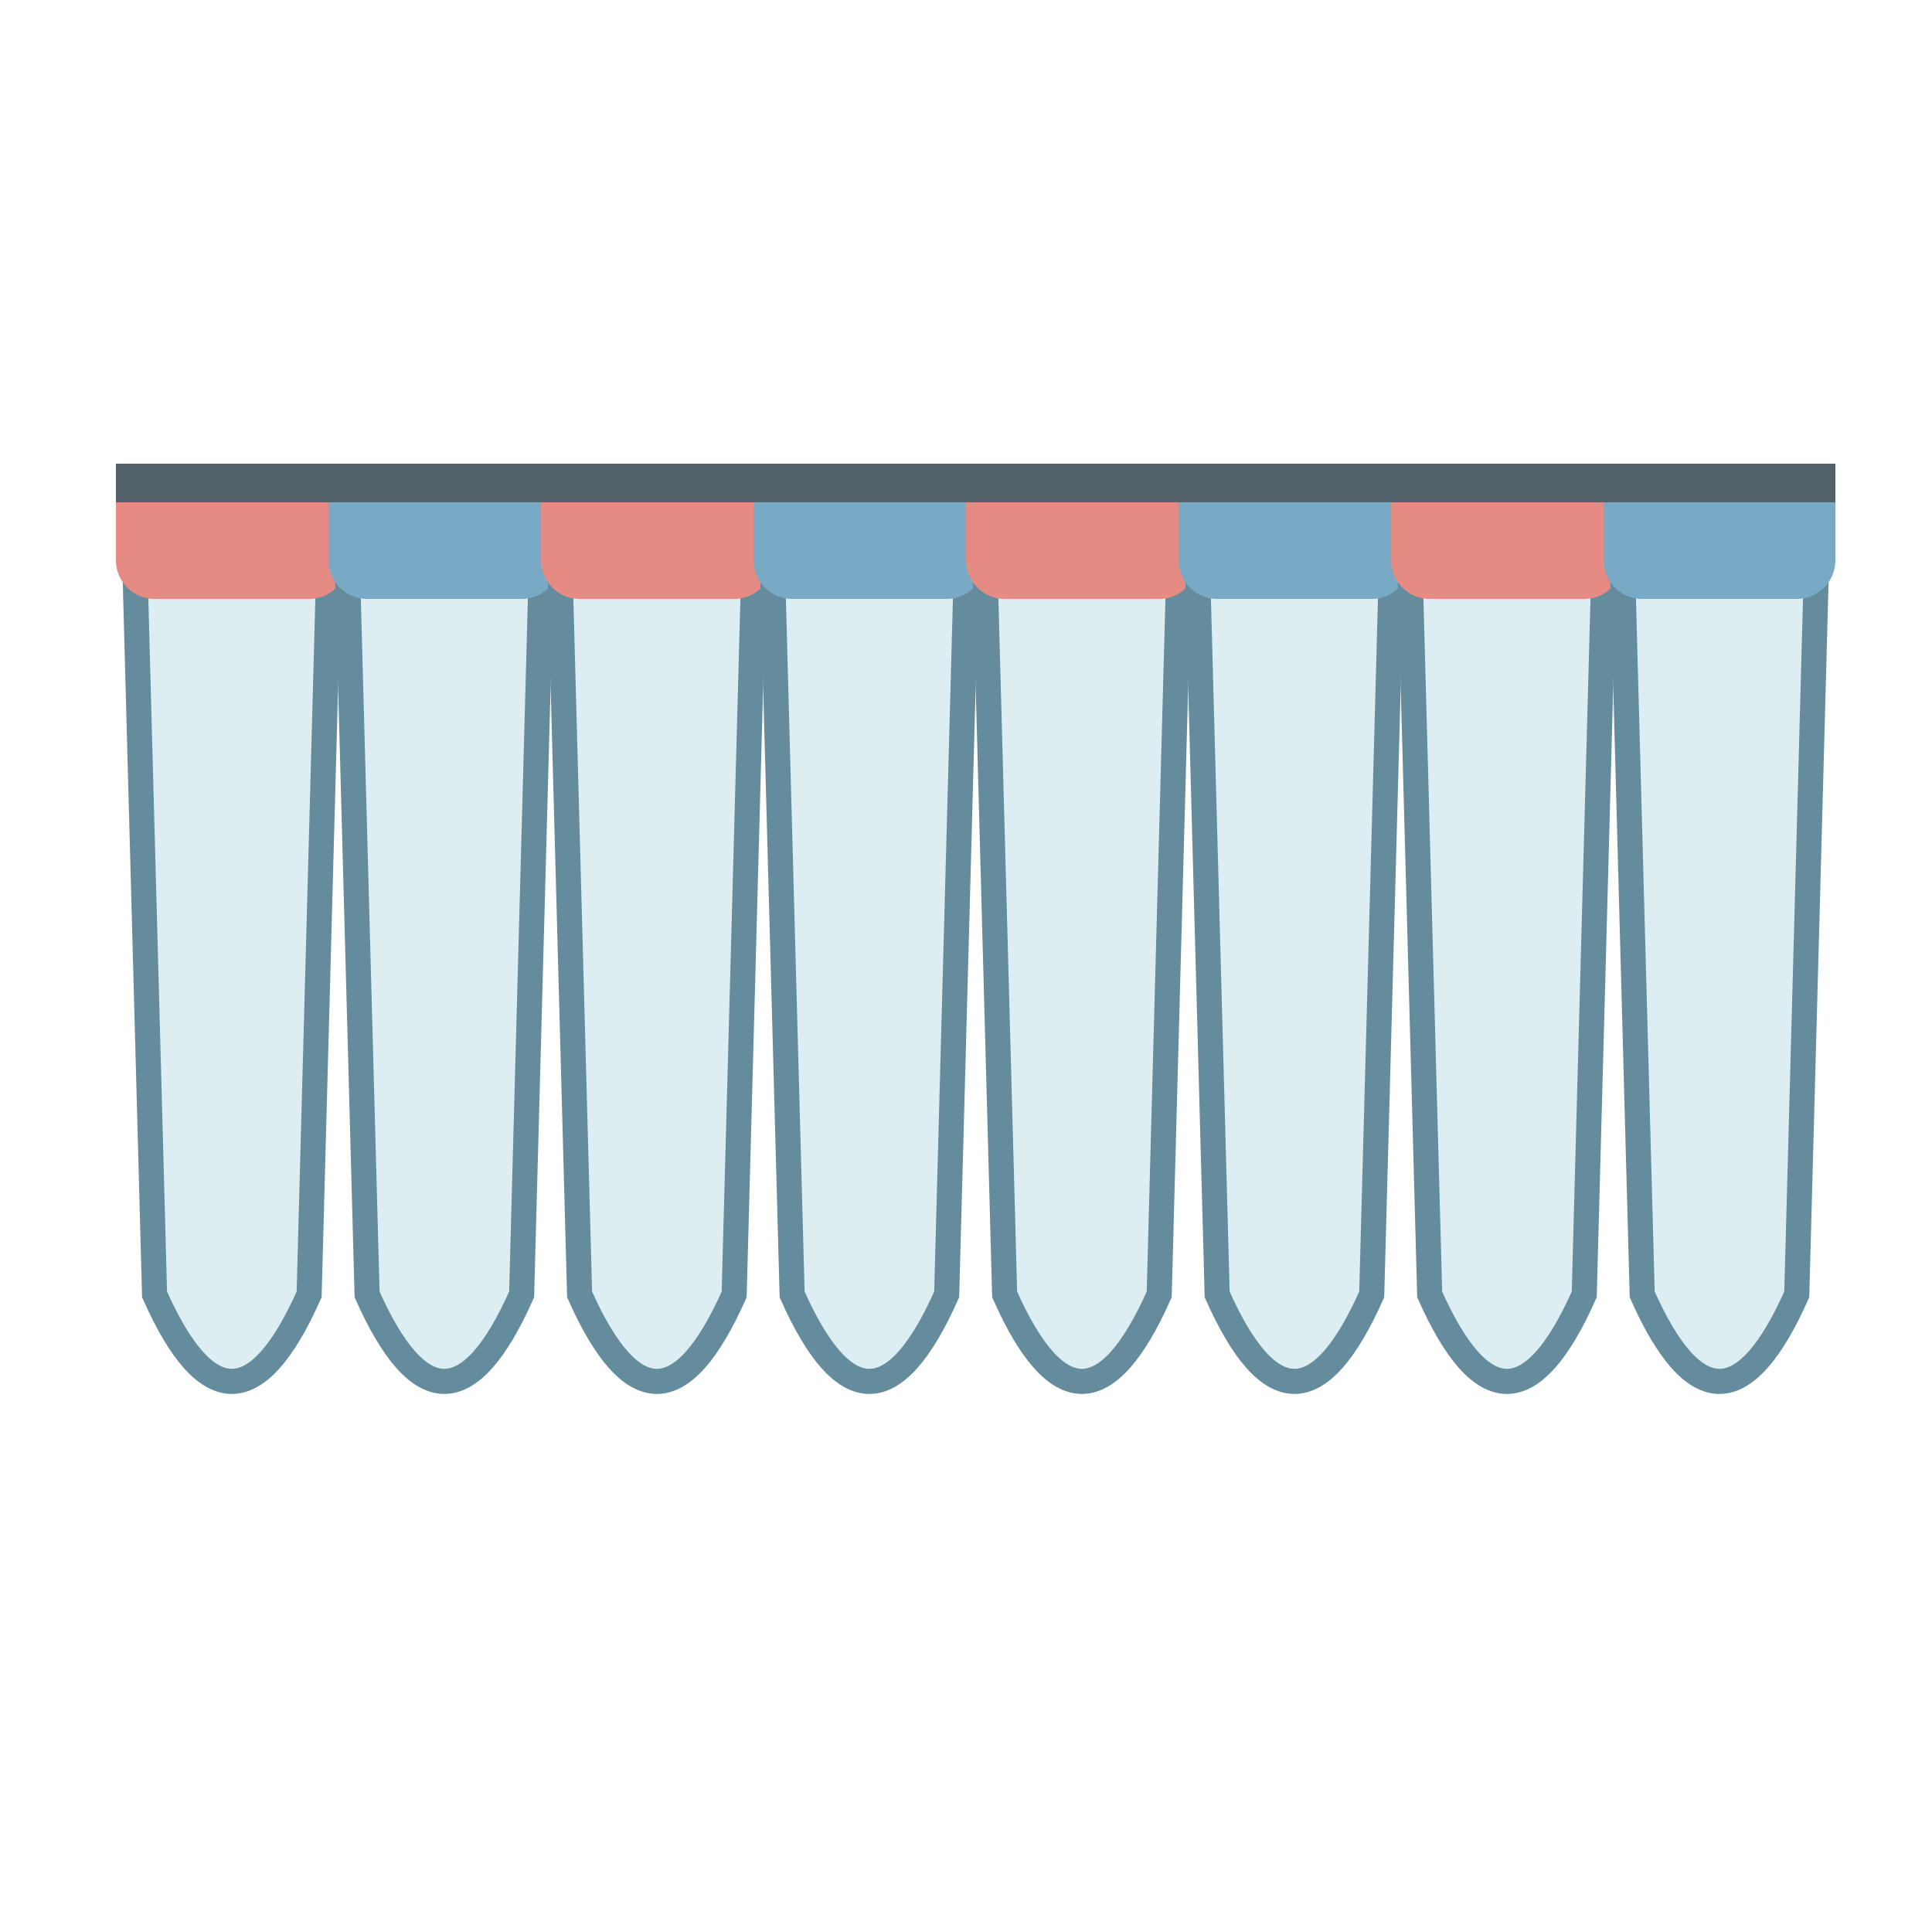
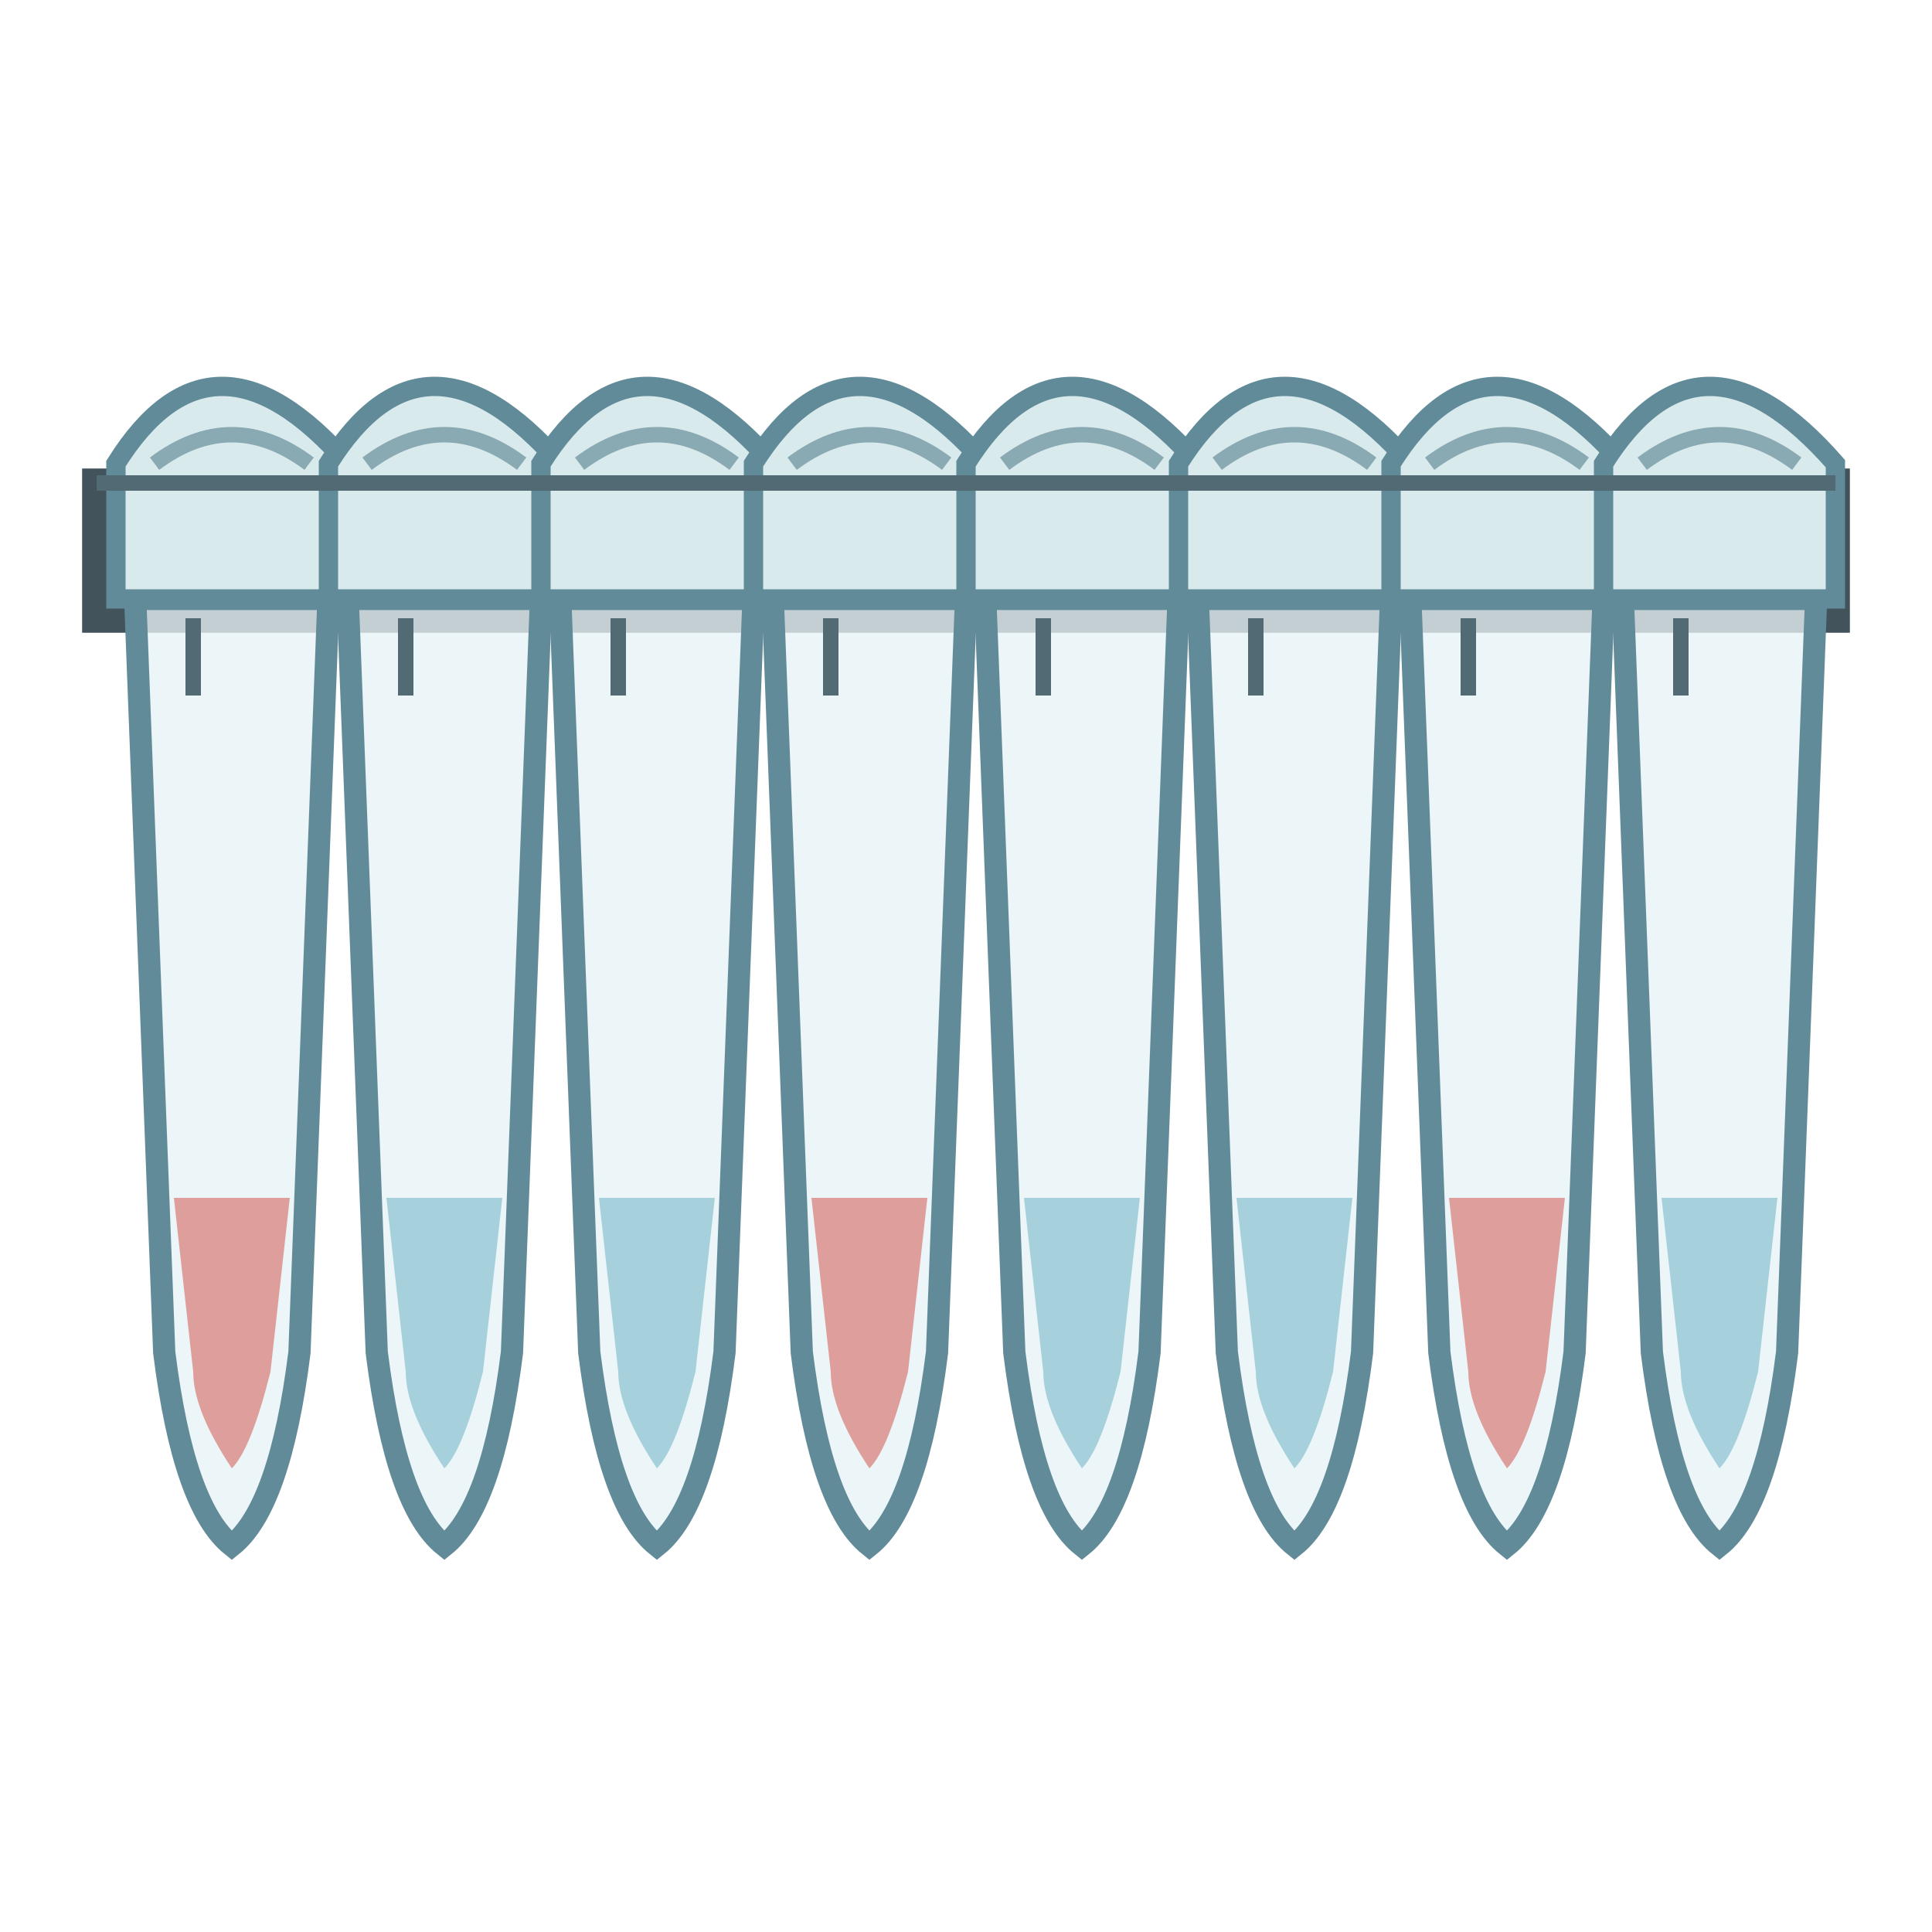
<svg xmlns="http://www.w3.org/2000/svg" viewBox="0 0 100 100" role="img" aria-labelledby="title desc">
-   <path d="M7 30h10l-1 37q-4 9-8 0z" fill="#DCEEF2" stroke="#648C9C" stroke-width="1.3" />
-   <rect x="6" y="24" width="12" height="7" rx="2" fill="#E68B83" />
-   <path d="M18 30h10l-1 37q-4 9-8 0z" fill="#DCEEF2" stroke="#648C9C" stroke-width="1.3" />
-   <rect x="17" y="24" width="12" height="7" rx="2" fill="#78A9C5" />
-   <path d="M29 30h10l-1 37q-4 9-8 0z" fill="#DCEEF2" stroke="#648C9C" stroke-width="1.3" />
-   <rect x="28" y="24" width="12" height="7" rx="2" fill="#E68B83" />
-   <path d="M40 30h10l-1 37q-4 9-8 0z" fill="#DCEEF2" stroke="#648C9C" stroke-width="1.3" />
-   <rect x="39" y="24" width="12" height="7" rx="2" fill="#78A9C5" />
-   <path d="M51 30h10l-1 37q-4 9-8 0z" fill="#DCEEF2" stroke="#648C9C" stroke-width="1.3" />
-   <rect x="50" y="24" width="12" height="7" rx="2" fill="#E68B83" />
-   <path d="M62 30h10l-1 37q-4 9-8 0z" fill="#DCEEF2" stroke="#648C9C" stroke-width="1.3" />
-   <rect x="61" y="24" width="12" height="7" rx="2" fill="#78A9C5" />
-   <path d="M73 30h10l-1 37q-4 9-8 0z" fill="#DCEEF2" stroke="#648C9C" stroke-width="1.3" />
-   <rect x="72" y="24" width="12" height="7" rx="2" fill="#E68B83" />
-   <path d="M84 30h10l-1 37q-4 9-8 0z" fill="#DCEEF2" stroke="#648C9C" stroke-width="1.3" />
-   <rect x="83" y="24" width="12" height="7" rx="2" fill="#78A9C5" />
-   <path d="M6 25h89" stroke="#53616B" stroke-width="2" />
+   <path d="M5 25h90v7H5z" fill="#A9C0C7" stroke="#43535C" stroke-width="1.5" />
+   <path d="M7 31h10l-1.5 39q-1 8-3.5 10-2.5-2-3.5-10z" fill="#E6F2F4" fill-opacity=".78" stroke="#618B99" stroke-width="1.15" />
+   <path d="M9 62h6l-1 9q-1 4-2 5-2-3-2-5z" fill="#D9827C" fill-opacity=".75" />
+   <path d="M6 24q5-8 12 0v7H6z" fill="#D9EAED" stroke="#618B99" stroke-width="1" />
+   <path d="M8 24q4-3 8 0" fill="none" stroke="#89A9B3" stroke-width=".8" />
+   <path d="M18 31h10l-1.5 39q-1 8-3.5 10-2.5-2-3.5-10z" fill="#E6F2F4" fill-opacity=".78" stroke="#618B99" stroke-width="1.15" />
+   <path d="M20 62h6l-1 9q-1 4-2 5-2-3-2-5z" fill="#8FC5D2" fill-opacity=".75" />
+   <path d="M17 24q5-8 12 0v7H17z" fill="#D9EAED" stroke="#618B99" stroke-width="1" />
+   <path d="M19 24q4-3 8 0" fill="none" stroke="#89A9B3" stroke-width=".8" />
+   <path d="M29 31h10l-1.5 39q-1 8-3.5 10-2.5-2-3.5-10z" fill="#E6F2F4" fill-opacity=".78" stroke="#618B99" stroke-width="1.15" />
+   <path d="M31 62h6l-1 9q-1 4-2 5-2-3-2-5z" fill="#8FC5D2" fill-opacity=".75" />
+   <path d="M28 24q5-8 12 0v7H28z" fill="#D9EAED" stroke="#618B99" stroke-width="1" />
+   <path d="M30 24q4-3 8 0" fill="none" stroke="#89A9B3" stroke-width=".8" />
+   <path d="M40 31h10l-1.5 39q-1 8-3.5 10-2.5-2-3.5-10z" fill="#E6F2F4" fill-opacity=".78" stroke="#618B99" stroke-width="1.15" />
+   <path d="M42 62h6l-1 9q-1 4-2 5-2-3-2-5z" fill="#D9827C" fill-opacity=".75" />
+   <path d="M39 24q5-8 12 0v7H39z" fill="#D9EAED" stroke="#618B99" stroke-width="1" />
+   <path d="M41 24q4-3 8 0" fill="none" stroke="#89A9B3" stroke-width=".8" />
+   <path d="M51 31h10l-1.5 39q-1 8-3.5 10-2.5-2-3.5-10z" fill="#E6F2F4" fill-opacity=".78" stroke="#618B99" stroke-width="1.15" />
+   <path d="M53 62h6l-1 9q-1 4-2 5-2-3-2-5z" fill="#8FC5D2" fill-opacity=".75" />
+   <path d="M50 24q5-8 12 0v7H50z" fill="#D9EAED" stroke="#618B99" stroke-width="1" />
+   <path d="M52 24q4-3 8 0" fill="none" stroke="#89A9B3" stroke-width=".8" />
+   <path d="M62 31h10l-1.5 39q-1 8-3.5 10-2.5-2-3.5-10z" fill="#E6F2F4" fill-opacity=".78" stroke="#618B99" stroke-width="1.15" />
+   <path d="M64 62h6l-1 9q-1 4-2 5-2-3-2-5z" fill="#8FC5D2" fill-opacity=".75" />
+   <path d="M61 24q5-8 12 0v7H61z" fill="#D9EAED" stroke="#618B99" stroke-width="1" />
+   <path d="M63 24q4-3 8 0" fill="none" stroke="#89A9B3" stroke-width=".8" />
+   <path d="M73 31h10l-1.5 39q-1 8-3.5 10-2.5-2-3.5-10z" fill="#E6F2F4" fill-opacity=".78" stroke="#618B99" stroke-width="1.15" />
+   <path d="M75 62h6l-1 9q-1 4-2 5-2-3-2-5z" fill="#D9827C" fill-opacity=".75" />
+   <path d="M72 24q5-8 12 0v7H72z" fill="#D9EAED" stroke="#618B99" stroke-width="1" />
+   <path d="M74 24q4-3 8 0" fill="none" stroke="#89A9B3" stroke-width=".8" />
+   <path d="M84 31h10l-1.5 39q-1 8-3.5 10-2.5-2-3.5-10z" fill="#E6F2F4" fill-opacity=".78" stroke="#618B99" stroke-width="1.15" />
+   <path d="M86 62h6l-1 9q-1 4-2 5-2-3-2-5z" fill="#8FC5D2" fill-opacity=".75" />
+   <path d="M83 24q5-8 12 0v7H83z" fill="#D9EAED" stroke="#618B99" stroke-width="1" />
+   <path d="M85 24q4-3 8 0" fill="none" stroke="#89A9B3" stroke-width=".8" />
+   <path d="M5 25h90M10 32v4M21 32v4M32 32v4M43 32v4M54 32v4M65 32v4M76 32v4M87 32v4" stroke="#526A74" stroke-width=".8" />
</svg>
